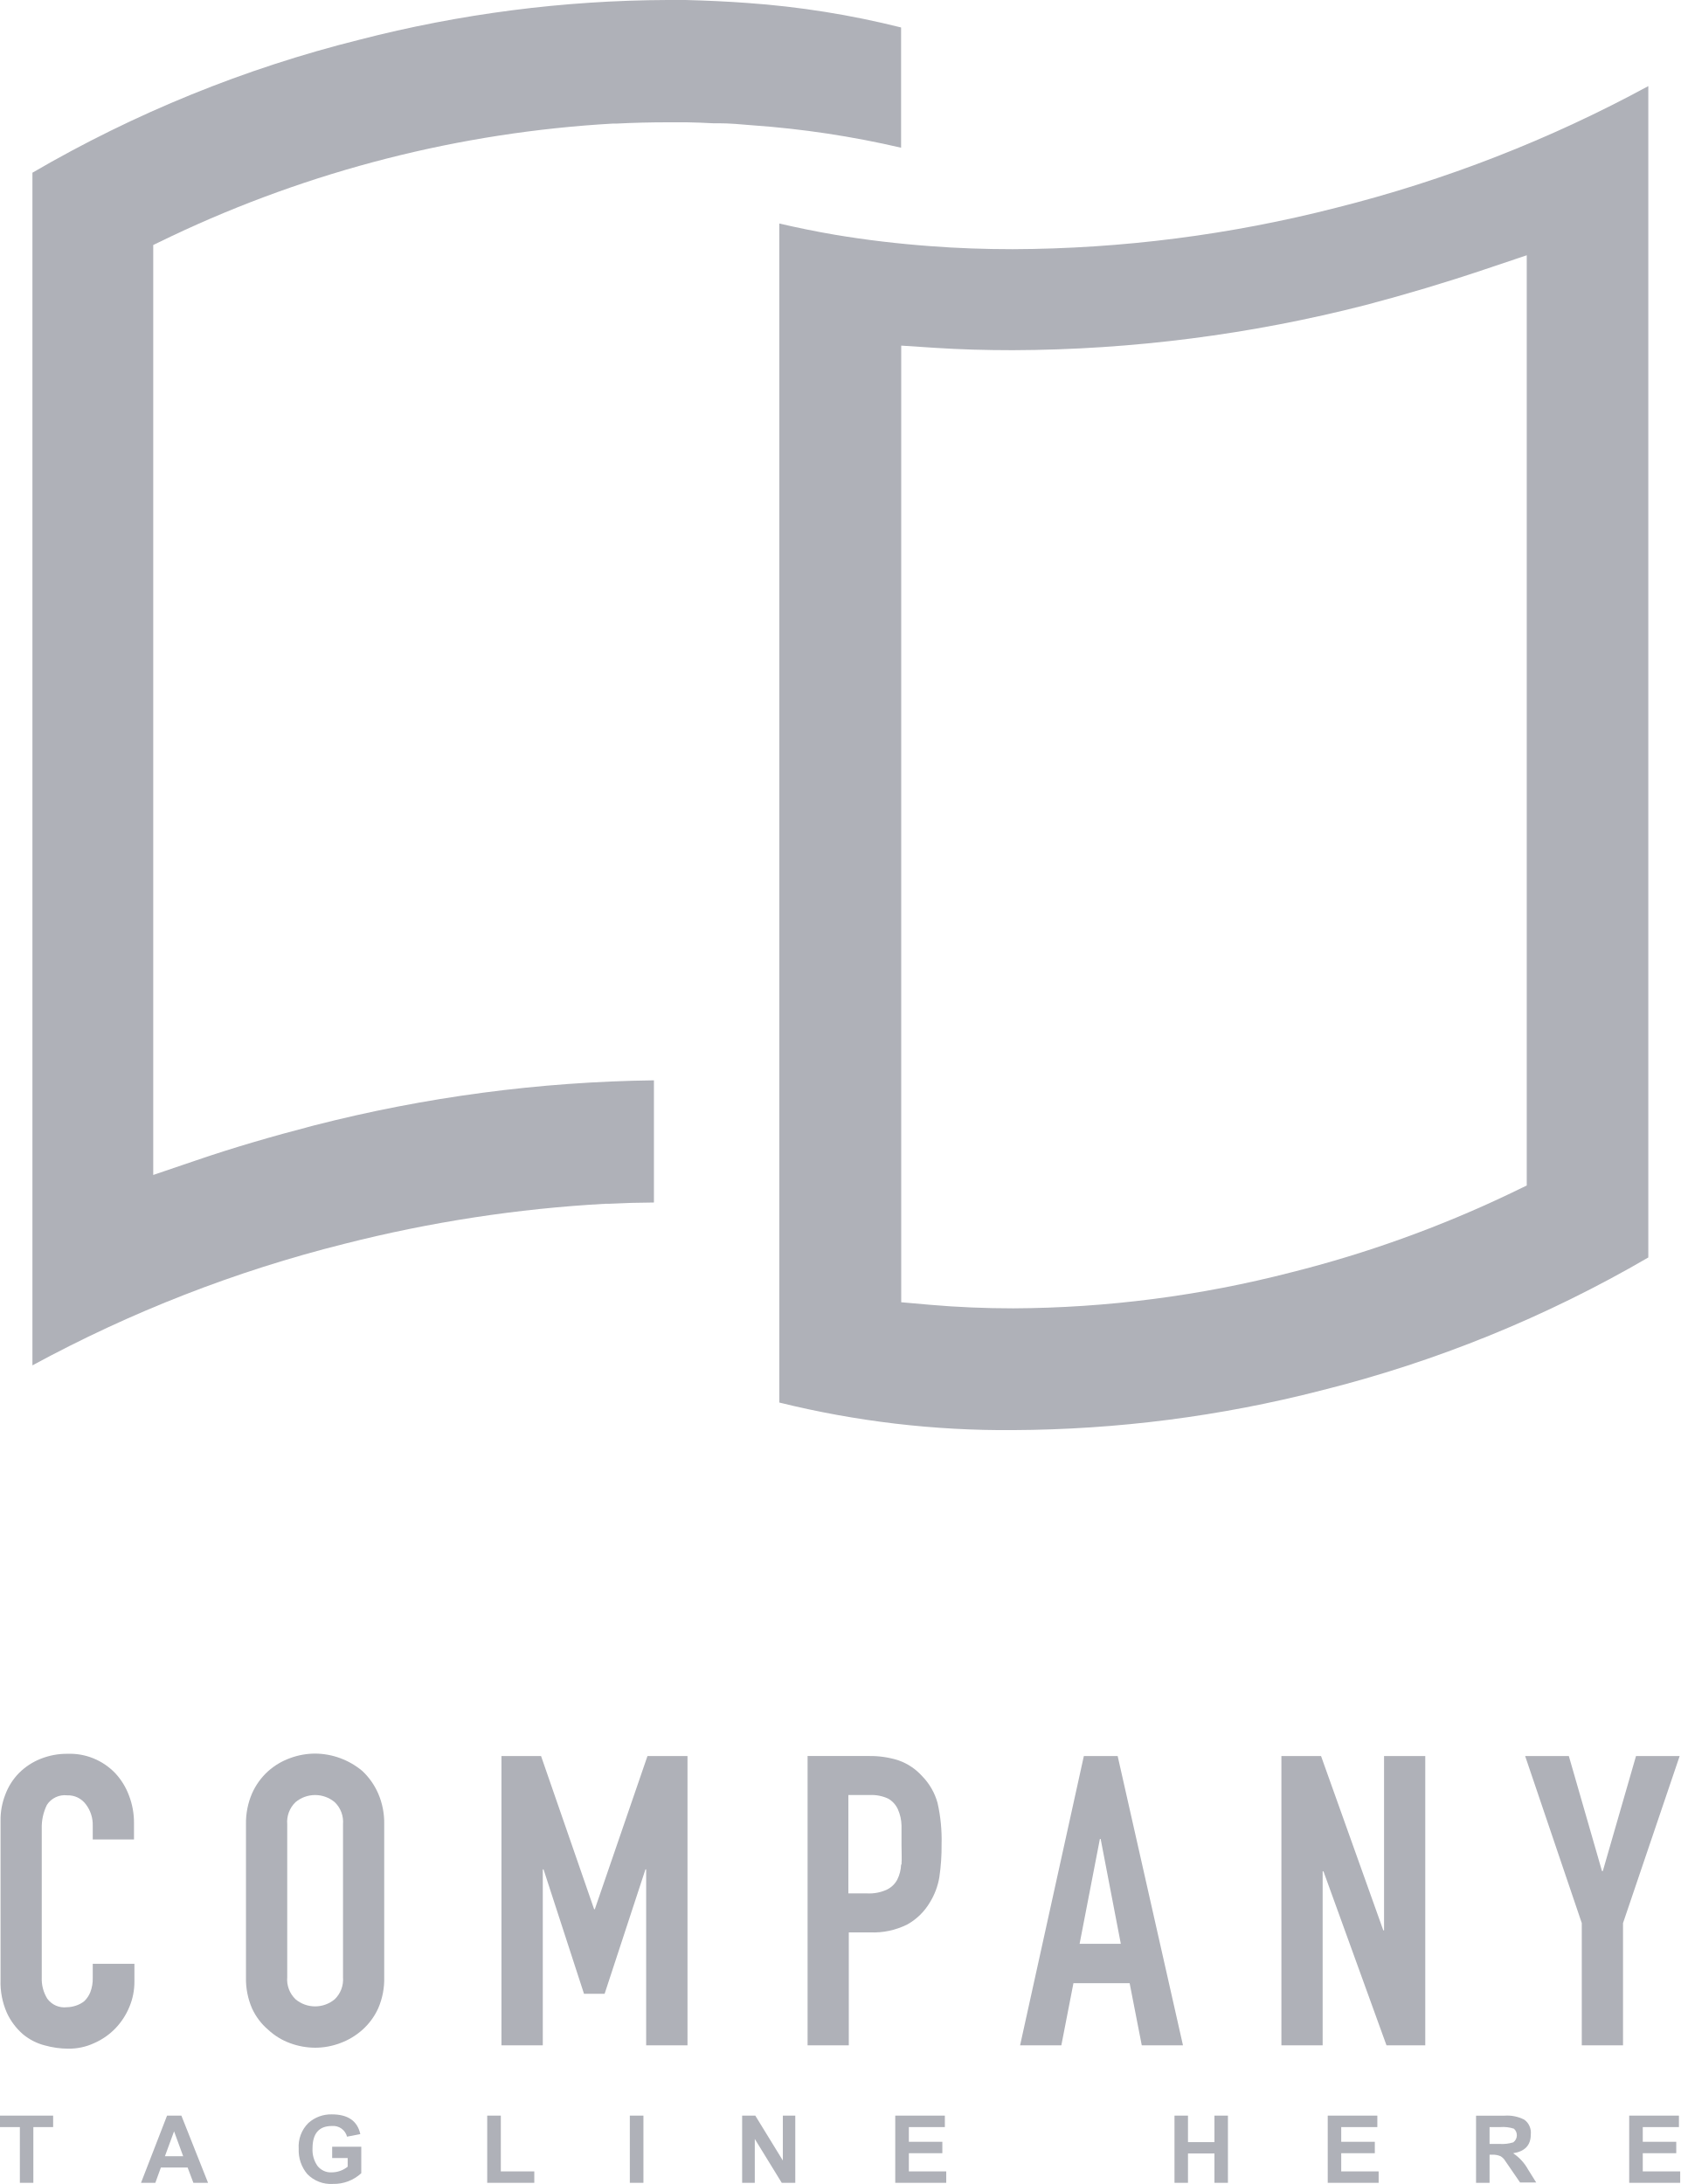
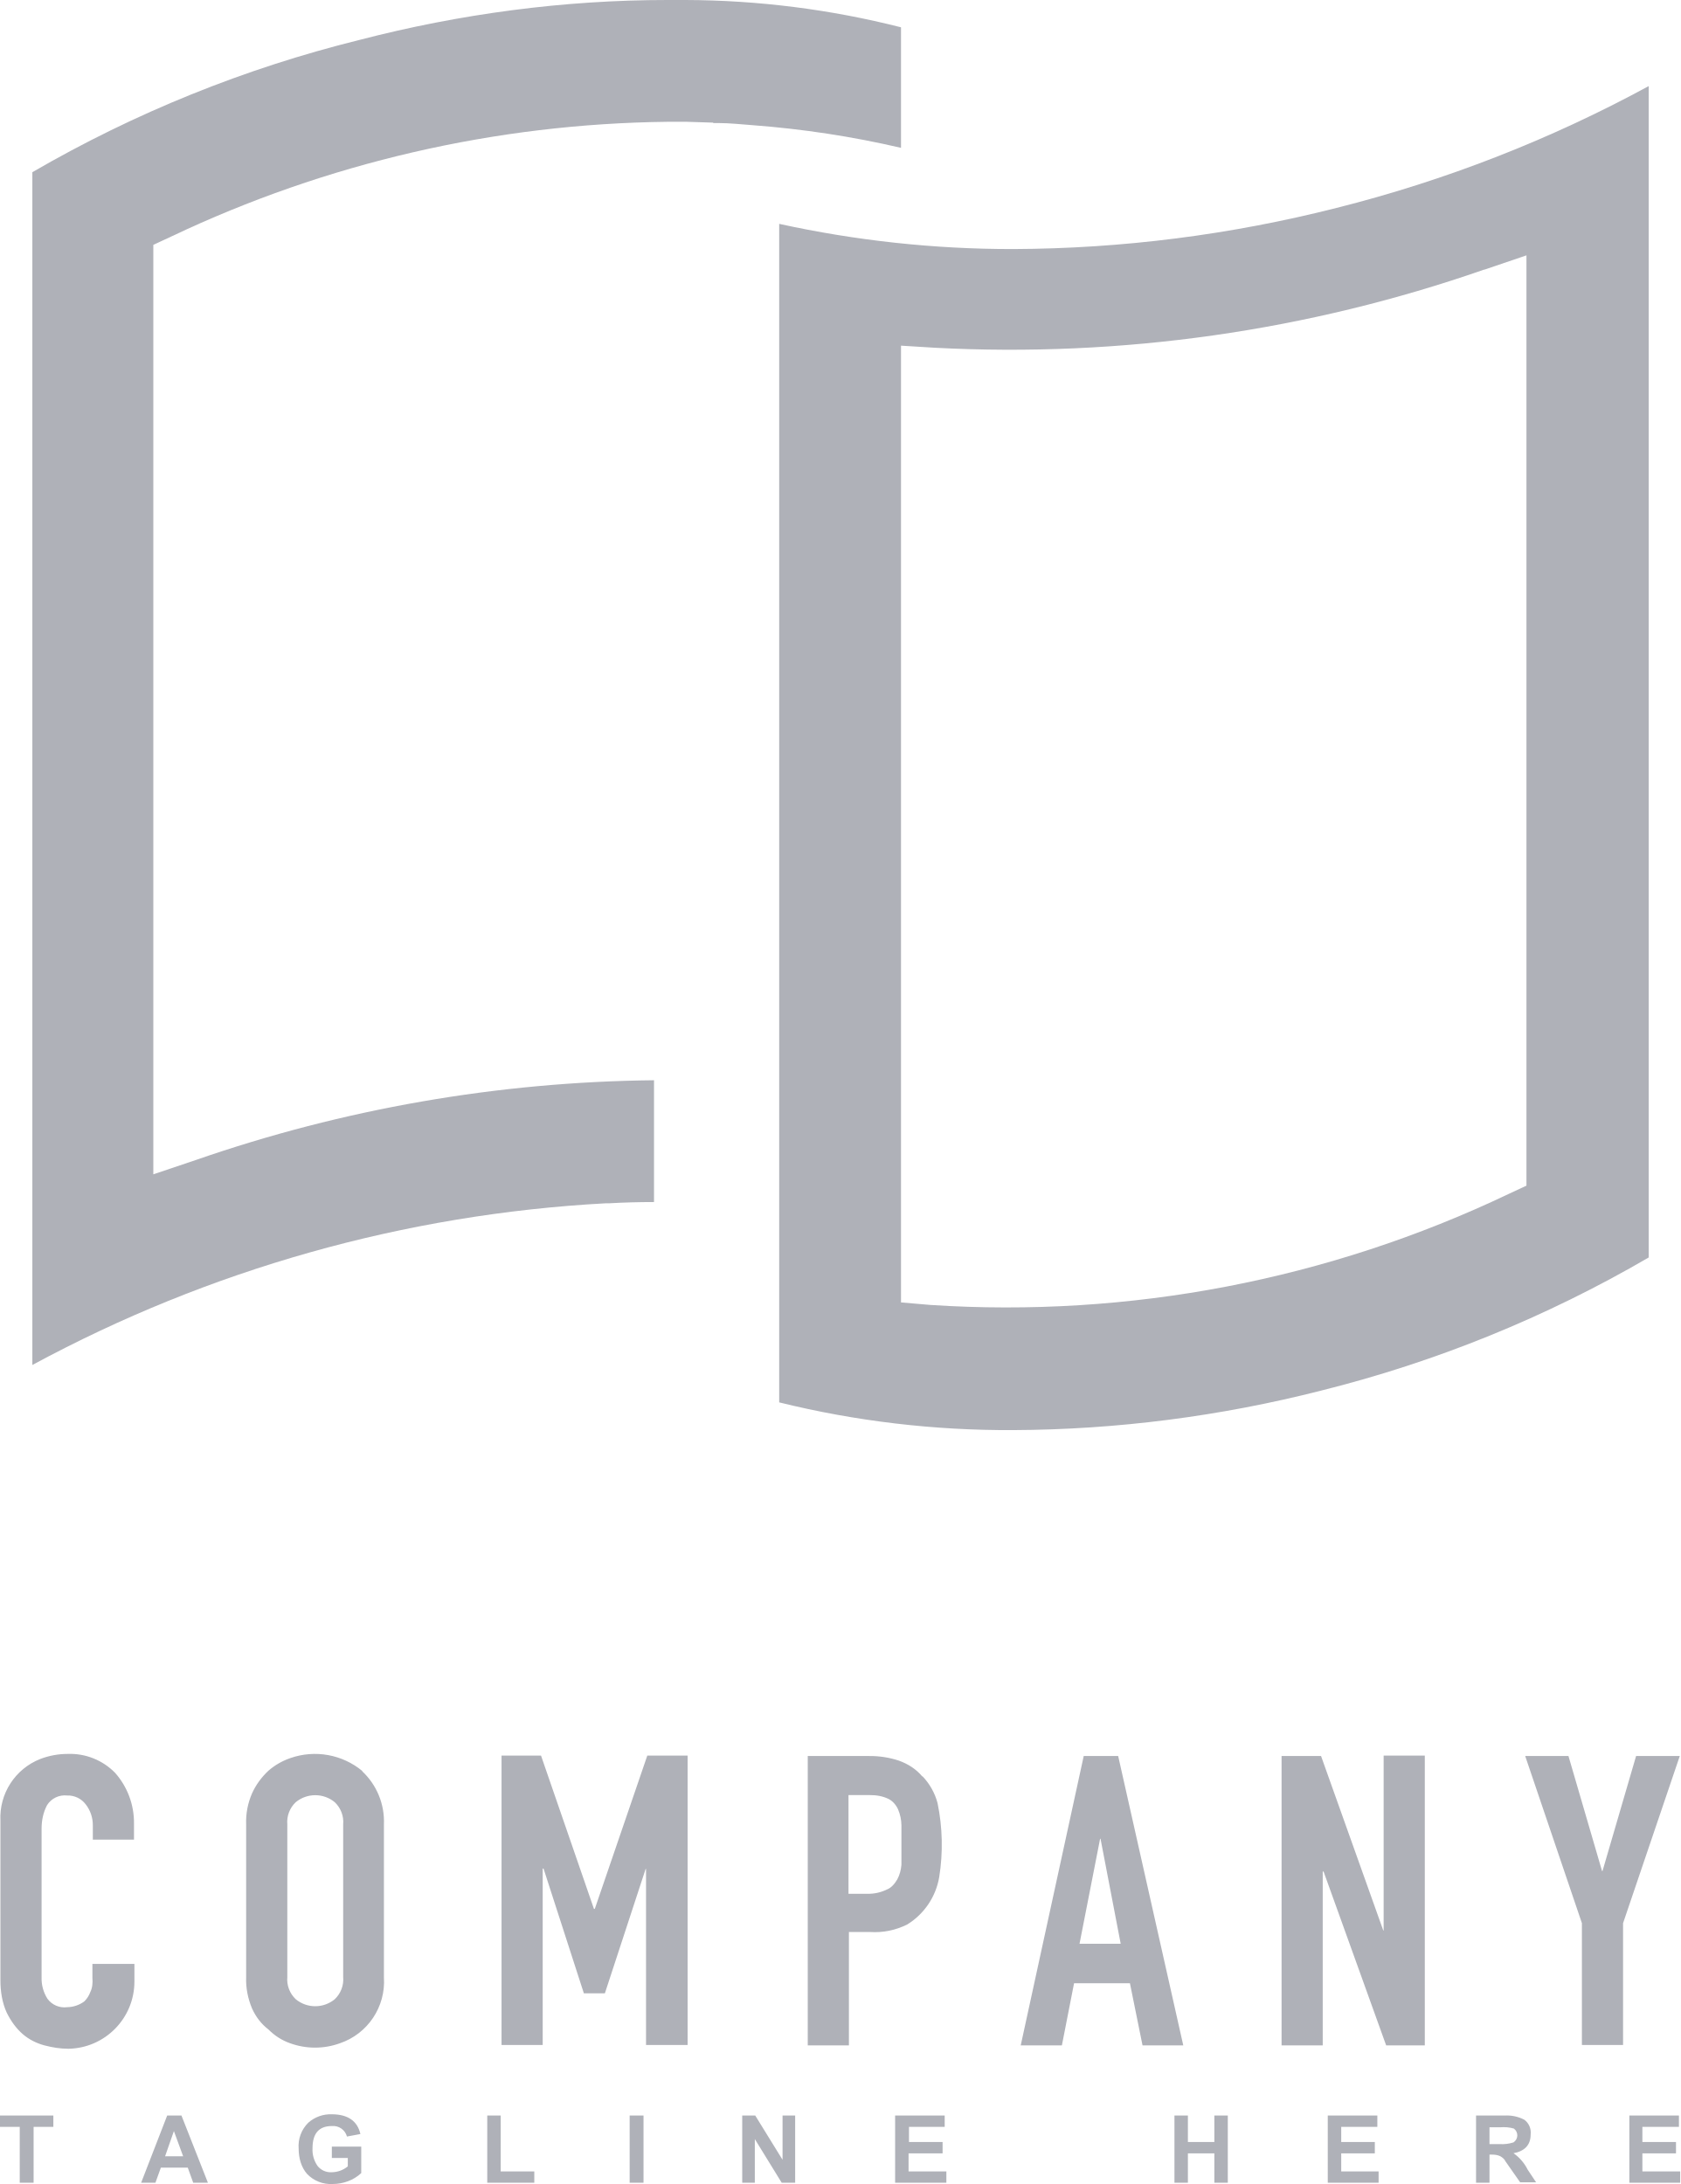
- <svg xmlns="http://www.w3.org/2000/svg" width="40" height="52" viewBox="0 0 40 52" fill="none">
-   <path d="M16.977 2.935H17.114C17.367 2.935 17.64 2.96 17.91 2.983C19.103 3.067 20.287 3.246 21.452 3.517V0.654C20.253 0.353 19.03 0.158 17.797 0.071C17.329 0.036 16.83 0.013 16.319 0H15.892C13.417 0.009 10.953 0.327 8.556 0.946C5.825 1.627 3.205 2.693 0.772 4.112V32.509C3.114 31.236 5.607 30.264 8.191 29.617C10.232 29.097 12.318 28.776 14.419 28.661H14.503C14.855 28.643 15.206 28.633 15.568 28.631V25.722C12.837 25.757 10.119 26.118 7.473 26.797C6.494 27.052 5.548 27.326 4.66 27.631L3.648 27.975V5.833L4.08 5.625C7.382 4.06 10.952 3.149 14.597 2.942C14.627 2.94 14.657 2.94 14.688 2.942C15.09 2.922 15.495 2.912 15.892 2.912H16.327H16.347C16.557 2.917 16.767 2.922 16.977 2.935Z" fill="#AFB1B8" />
-   <path d="M24.111 5.933C23.445 5.933 22.788 5.91 22.153 5.861C21.394 5.805 20.615 5.714 19.876 5.589C19.426 5.513 18.983 5.421 18.553 5.322V33.394C20.374 33.844 22.243 34.065 24.118 34.05C26.593 34.039 29.057 33.723 31.455 33.106C34.185 32.424 36.807 31.358 39.241 29.94V2.05C36.899 3.322 34.407 4.294 31.824 4.943C29.303 5.591 26.712 5.923 24.111 5.933ZM35.335 6.418L36.347 6.078V28.226L35.914 28.435C34.255 29.224 32.522 29.847 30.741 30.294C28.578 30.853 26.355 31.141 24.121 31.151C23.453 31.151 22.79 31.123 22.148 31.067L21.455 31.006V28.318V8.229L22.262 8.282C22.849 8.32 23.456 8.338 24.116 8.338C26.951 8.328 29.775 7.966 32.522 7.26C33.466 7.011 34.404 6.731 35.335 6.418Z" fill="#AFB1B8" />
-   <path d="M2.737 42.212C2.592 42.062 2.416 41.943 2.222 41.865C2.028 41.786 1.82 41.75 1.611 41.757C1.389 41.754 1.168 41.796 0.961 41.879C0.772 41.955 0.6 42.068 0.455 42.212C0.312 42.357 0.201 42.53 0.129 42.721C0.05 42.921 0.01 43.134 0.013 43.349V47.143C0.004 47.41 0.055 47.676 0.162 47.921C0.251 48.116 0.381 48.289 0.541 48.43C0.693 48.557 0.871 48.65 1.062 48.699C1.247 48.751 1.438 48.778 1.629 48.778C1.84 48.78 2.05 48.735 2.241 48.646C2.431 48.563 2.603 48.444 2.747 48.295C2.888 48.148 3.001 47.975 3.079 47.786C3.16 47.595 3.201 47.389 3.2 47.181V46.757H2.208V47.095C2.211 47.21 2.192 47.325 2.15 47.433C2.118 47.514 2.069 47.587 2.006 47.647C1.945 47.696 1.874 47.733 1.799 47.756C1.732 47.778 1.662 47.79 1.591 47.791C1.503 47.802 1.413 47.788 1.331 47.753C1.25 47.717 1.179 47.66 1.126 47.588C1.032 47.436 0.986 47.258 0.994 47.08V43.542C0.988 43.346 1.03 43.151 1.116 42.975C1.167 42.895 1.24 42.831 1.326 42.791C1.412 42.75 1.507 42.735 1.601 42.746C1.687 42.743 1.772 42.761 1.849 42.798C1.926 42.836 1.993 42.891 2.044 42.96C2.155 43.106 2.213 43.285 2.208 43.469V43.797H3.19V43.41C3.192 43.183 3.151 42.958 3.069 42.746C2.995 42.548 2.883 42.366 2.737 42.212Z" fill="#AFB1B8" />
-   <path d="M8.629 42.169C8.313 41.902 7.914 41.755 7.501 41.752C7.299 41.753 7.098 41.789 6.909 41.859C6.716 41.928 6.538 42.033 6.385 42.169C6.221 42.317 6.09 42.498 6 42.701C5.901 42.932 5.851 43.183 5.856 43.435V47.074C5.849 47.33 5.899 47.585 6 47.819C6.09 48.015 6.221 48.189 6.385 48.328C6.537 48.469 6.715 48.578 6.909 48.648C7.098 48.718 7.299 48.754 7.501 48.755C7.703 48.755 7.903 48.719 8.093 48.648C8.29 48.577 8.472 48.468 8.629 48.328C8.787 48.186 8.915 48.013 9.003 47.819C9.105 47.585 9.154 47.33 9.147 47.074V43.435C9.152 43.183 9.103 42.932 9.003 42.701C8.915 42.5 8.788 42.319 8.629 42.169ZM8.166 47.074C8.174 47.171 8.161 47.269 8.127 47.36C8.093 47.451 8.039 47.533 7.969 47.601C7.838 47.711 7.672 47.771 7.502 47.771C7.331 47.771 7.166 47.711 7.035 47.601C6.965 47.533 6.911 47.451 6.877 47.36C6.843 47.269 6.829 47.171 6.838 47.074V43.435C6.829 43.339 6.843 43.241 6.877 43.15C6.911 43.059 6.965 42.976 7.035 42.909C7.166 42.799 7.331 42.739 7.502 42.739C7.672 42.739 7.838 42.799 7.969 42.909C8.039 42.976 8.093 43.059 8.127 43.15C8.161 43.241 8.174 43.339 8.166 43.435V47.074Z" fill="#AFB1B8" />
-   <path d="M16.367 48.699V41.811H15.414L14.161 45.457H14.144L12.881 41.811H11.938V48.699H12.922V44.509H12.94L13.903 47.471H14.394L15.366 44.509H15.383V48.699H16.367Z" fill="#AFB1B8" />
-   <path d="M21.958 42.294C21.806 42.124 21.615 41.994 21.401 41.917C21.171 41.842 20.93 41.806 20.688 41.81H19.226V48.699H20.207V46.009H20.713C21.02 46.023 21.324 45.958 21.599 45.821C21.822 45.697 22.008 45.515 22.138 45.294C22.251 45.111 22.328 44.907 22.363 44.694C22.401 44.435 22.419 44.173 22.416 43.911C22.425 43.58 22.393 43.249 22.32 42.927C22.254 42.688 22.13 42.471 21.958 42.294ZM21.452 44.394C21.448 44.519 21.417 44.641 21.361 44.753C21.305 44.859 21.216 44.943 21.108 44.994C20.963 45.059 20.804 45.089 20.645 45.081H20.197V42.739H20.703C20.856 42.731 21.008 42.761 21.146 42.825C21.247 42.883 21.328 42.972 21.376 43.079C21.43 43.2 21.459 43.331 21.462 43.463C21.462 43.608 21.462 43.761 21.462 43.921C21.462 44.081 21.472 44.247 21.462 44.394H21.452Z" fill="#AFB1B8" />
-   <path d="M26.608 41.811H25.803L24.285 48.699H25.267L25.555 47.219H26.893L27.182 48.699H28.163L26.608 41.811ZM25.702 46.281L26.185 43.784H26.203L26.683 46.281H25.702Z" fill="#AFB1B8" />
-   <path d="M32.95 45.961H32.932L31.45 41.811H30.506V48.699H31.488V44.557H31.508L33.008 48.699H33.931V41.811H32.95V45.961Z" fill="#AFB1B8" />
-   <path d="M38.948 41.811L38.158 44.549H38.138L37.349 41.811H36.309L37.657 45.788V48.699H38.639V45.788L39.987 41.811H38.948Z" fill="#AFB1B8" />
-   <path d="M0 50.645H0.473V51.972H0.794V50.645H1.265V50.372H0V50.645Z" fill="#AFB1B8" />
-   <path d="M3.977 50.372L3.357 51.972H3.698L3.83 51.608H4.467L4.604 51.972H4.953L4.318 50.372H3.977ZM3.926 51.339L4.144 50.746L4.361 51.339H3.926Z" fill="#AFB1B8" />
-   <path d="M7.908 51.382H8.277V51.588C8.169 51.675 8.036 51.722 7.898 51.723C7.833 51.727 7.769 51.715 7.71 51.688C7.651 51.661 7.599 51.621 7.559 51.57C7.474 51.449 7.432 51.302 7.44 51.153C7.44 50.797 7.594 50.619 7.9 50.619C7.981 50.611 8.062 50.633 8.128 50.679C8.194 50.726 8.242 50.795 8.262 50.873L8.578 50.812C8.51 50.5 8.285 50.342 7.9 50.342C7.695 50.337 7.495 50.41 7.341 50.548C7.261 50.628 7.198 50.724 7.159 50.83C7.119 50.937 7.103 51.05 7.111 51.163C7.102 51.382 7.175 51.597 7.316 51.764C7.394 51.844 7.489 51.907 7.594 51.947C7.699 51.988 7.811 52.005 7.923 51.998C8.173 52.005 8.417 51.913 8.601 51.743V51.113H7.908V51.382Z" fill="#AFB1B8" />
-   <path d="M11.923 50.372H11.599V51.972H12.72V51.7H11.923V50.372Z" fill="#AFB1B8" />
-   <path d="M15.318 50.372H14.994V51.972H15.318V50.372Z" fill="#AFB1B8" />
-   <path d="M18.637 51.441L17.981 50.372H17.668V51.972H17.969V50.927L18.611 51.972H18.933V50.372H18.637V51.441Z" fill="#AFB1B8" />
-   <path d="M21.637 51.267H22.434V50.995H21.637V50.645H22.494V50.372H21.313V51.972H22.527V51.7H21.637V51.267Z" fill="#AFB1B8" />
-   <path d="M28.912 51.003H28.282V50.372H27.961V51.972H28.282V51.273H28.912V51.972H29.233V50.372H28.912V51.003Z" fill="#AFB1B8" />
-   <path d="M31.93 51.267H32.73V50.995H31.93V50.645H32.79V50.372H31.609V51.972H32.821V51.7H31.93V51.267Z" fill="#AFB1B8" />
-   <path d="M36.023 51.268C36.302 51.224 36.443 51.077 36.443 50.823C36.451 50.755 36.441 50.686 36.413 50.623C36.386 50.56 36.342 50.506 36.286 50.467C36.142 50.394 35.98 50.361 35.818 50.373H35.14V51.972H35.462V51.303H35.525C35.593 51.299 35.662 51.311 35.725 51.339C35.772 51.368 35.811 51.408 35.839 51.456L36.188 51.964H36.572L36.377 51.652C36.291 51.497 36.17 51.366 36.023 51.268ZM35.7 51.046H35.462V50.645H35.715C35.825 50.636 35.936 50.649 36.041 50.683C36.064 50.703 36.083 50.729 36.095 50.758C36.107 50.787 36.113 50.818 36.111 50.849C36.11 50.88 36.101 50.911 36.087 50.938C36.072 50.966 36.051 50.99 36.026 51.008C35.92 51.041 35.81 51.053 35.7 51.046Z" fill="#AFB1B8" />
-   <path d="M39.109 51.267H39.906V50.995H39.109V50.645H39.97V50.372H38.786V51.972H40V51.7H39.109V51.267Z" fill="#AFB1B8" />
+ <svg xmlns="http://www.w3.org/2000/svg" width="40" height="52" fill="none">
+   <path d="M16.98 2.93h.13c.26 0 .53.03.8.05 1.2.09 2.38.27 3.54.54V.65A21.09 21.09 0 0016.32 0h-.43c-2.47 0-4.94.33-7.33.95A29.73 29.73 0 00.77 4.1v28.4a32.36 32.36 0 0113.65-3.85h.08c.35-.02.7-.03 1.07-.03v-2.9a34.33 34.33 0 00-10.91 1.9l-1.01.34V5.83l.43-.2A28.28 28.28 0 0115.89 2.9h.46l.63.02z" fill="#AFB1B8" />
+   <path d="M24.11 5.93a25.91 25.91 0 01-5.56-.6v28.06c1.82.45 3.7.67 5.57.66 2.47-.01 4.94-.33 7.33-.94a29.81 29.81 0 007.8-3.17V2.05a31.77 31.77 0 01-7.43 2.9c-2.52.64-5.1.97-7.7.98zm11.23.49l1-.34v22.15l-.43.2a27.76 27.76 0 01-13.76 2.64l-.7-.06V8.23l.81.05a34.26 34.26 0 0013.07-1.86zM2.74 42.21a1.5 1.5 0 00-1.13-.45c-.22 0-.44.04-.65.12a1.5 1.5 0 00-.95 1.47v3.8c0 .26.04.53.15.77.1.2.22.37.38.51.15.13.33.22.52.27.19.05.38.08.57.08a1.6 1.6 0 001.57-1.6v-.42h-1v.33c.01.12 0 .24-.05.34a.6.6 0 01-.14.22.7.7 0 01-.41.14.5.5 0 01-.47-.2.9.9 0 01-.14-.51v-3.54c0-.2.04-.39.13-.56a.5.5 0 01.48-.23.53.53 0 01.44.21.8.8 0 01.17.5v.34h.98v-.39a1.79 1.79 0 00-.45-1.2zM8.63 42.17a1.77 1.77 0 00-1.72-.31c-.2.07-.37.17-.52.3-.17.16-.3.34-.39.54-.1.23-.15.48-.14.74v3.63c-.01.26.04.51.14.75.09.2.22.37.39.5.15.15.32.26.52.33a1.74 1.74 0 001.18 0 1.55 1.55 0 001.05-1.57v-3.64a1.64 1.64 0 00-.52-1.27zm-.46 4.9a.65.65 0 01-.2.53.73.73 0 01-.93 0 .65.65 0 01-.2-.53v-3.63a.65.65 0 01.2-.53.73.73 0 01.93 0 .65.65 0 01.2.53v3.63zM16.37 48.7V41.8h-.96l-1.25 3.65h-.02l-1.26-3.65h-.94v6.89h.98v-4.2h.02l.96 2.97h.5l.97-2.96h.01v4.19h.99zM21.96 42.3c-.15-.18-.34-.3-.56-.38a2.18 2.18 0 00-.71-.11h-1.46v6.89h.98V46h.5c.31.02.61-.04.89-.18a1.65 1.65 0 00.76-1.13 4.9 4.9 0 00-.04-1.76 1.47 1.47 0 00-.36-.64zm-.5 2.1c-.01.12-.04.24-.1.35-.06.1-.14.2-.25.24a1 1 0 01-.46.1h-.45v-2.35h.5c.16 0 .3.02.45.09.1.05.18.14.23.25a1 1 0 01.08.38V44.4zM26.6 41.81h-.8L24.3 48.7h.98l.29-1.48h1.33l.3 1.48h.97l-1.55-6.89zm-.9 4.47l.49-2.5h.01l.48 2.5h-.98zM32.95 45.96h-.02l-1.48-4.15h-.94v6.89h.98v-4.14h.02L33 48.7h.92V41.8h-.98v4.15zM38.95 41.81l-.8 2.74h-.01l-.8-2.74h-1.03l1.35 3.98v2.9h.98v-2.9l1.35-3.98h-1.04zM0 50.64h.47v1.33H.8v-1.33h.47v-.27H0v.27zM3.98 50.37l-.62 1.6h.34l.13-.36h.64l.13.36h.35l-.63-1.6h-.34zm-.05.97l.21-.6.22.6h-.43zM7.9 51.38h.38v.2a.61.61 0 01-.38.14.4.4 0 01-.34-.15.67.67 0 01-.12-.42c0-.35.15-.53.46-.53a.34.34 0 01.36.25l.32-.06c-.07-.31-.3-.47-.68-.47a.8.8 0 00-.56.2.78.78 0 00-.23.62c0 .22.06.44.2.6a.78.78 0 00.61.24c.25 0 .5-.09.68-.26v-.63h-.7v.27zM11.92 50.37h-.32v1.6h1.12v-.27h-.8v-1.33zM15.32 50.37h-.33v1.6h.33v-1.6zM18.64 51.44l-.66-1.07h-.31v1.6h.3v-1.04l.64 1.04h.32v-1.6h-.3v1.07zM21.64 51.27h.8V51h-.8v-.36h.85v-.27h-1.18v1.6h1.22v-.27h-.9v-.43zM28.91 51h-.63v-.63h-.32v1.6h.32v-.7h.63v.7h.32v-1.6h-.32V51zM31.93 51.27h.8V51h-.8v-.36h.86v-.27h-1.18v1.6h1.21v-.27h-.89v-.43zM36.02 51.27c.28-.05.42-.2.42-.45a.38.38 0 00-.15-.35.9.9 0 00-.47-.1h-.68v1.6h.32v-.67h.06c.07 0 .14.01.2.04.05.03.1.07.12.12l.35.5h.38l-.2-.3c-.08-.16-.2-.3-.35-.4zm-.32-.22h-.24v-.4h.25c.11-.01.23 0 .33.03a.2.2 0 01-.01.33.91.91 0 01-.33.04zM39.1 51.27h.8V51h-.8v-.36h.87v-.27h-1.18v1.6H40v-.27h-.9v-.43z" fill="#AFB1B8" />
</svg>
